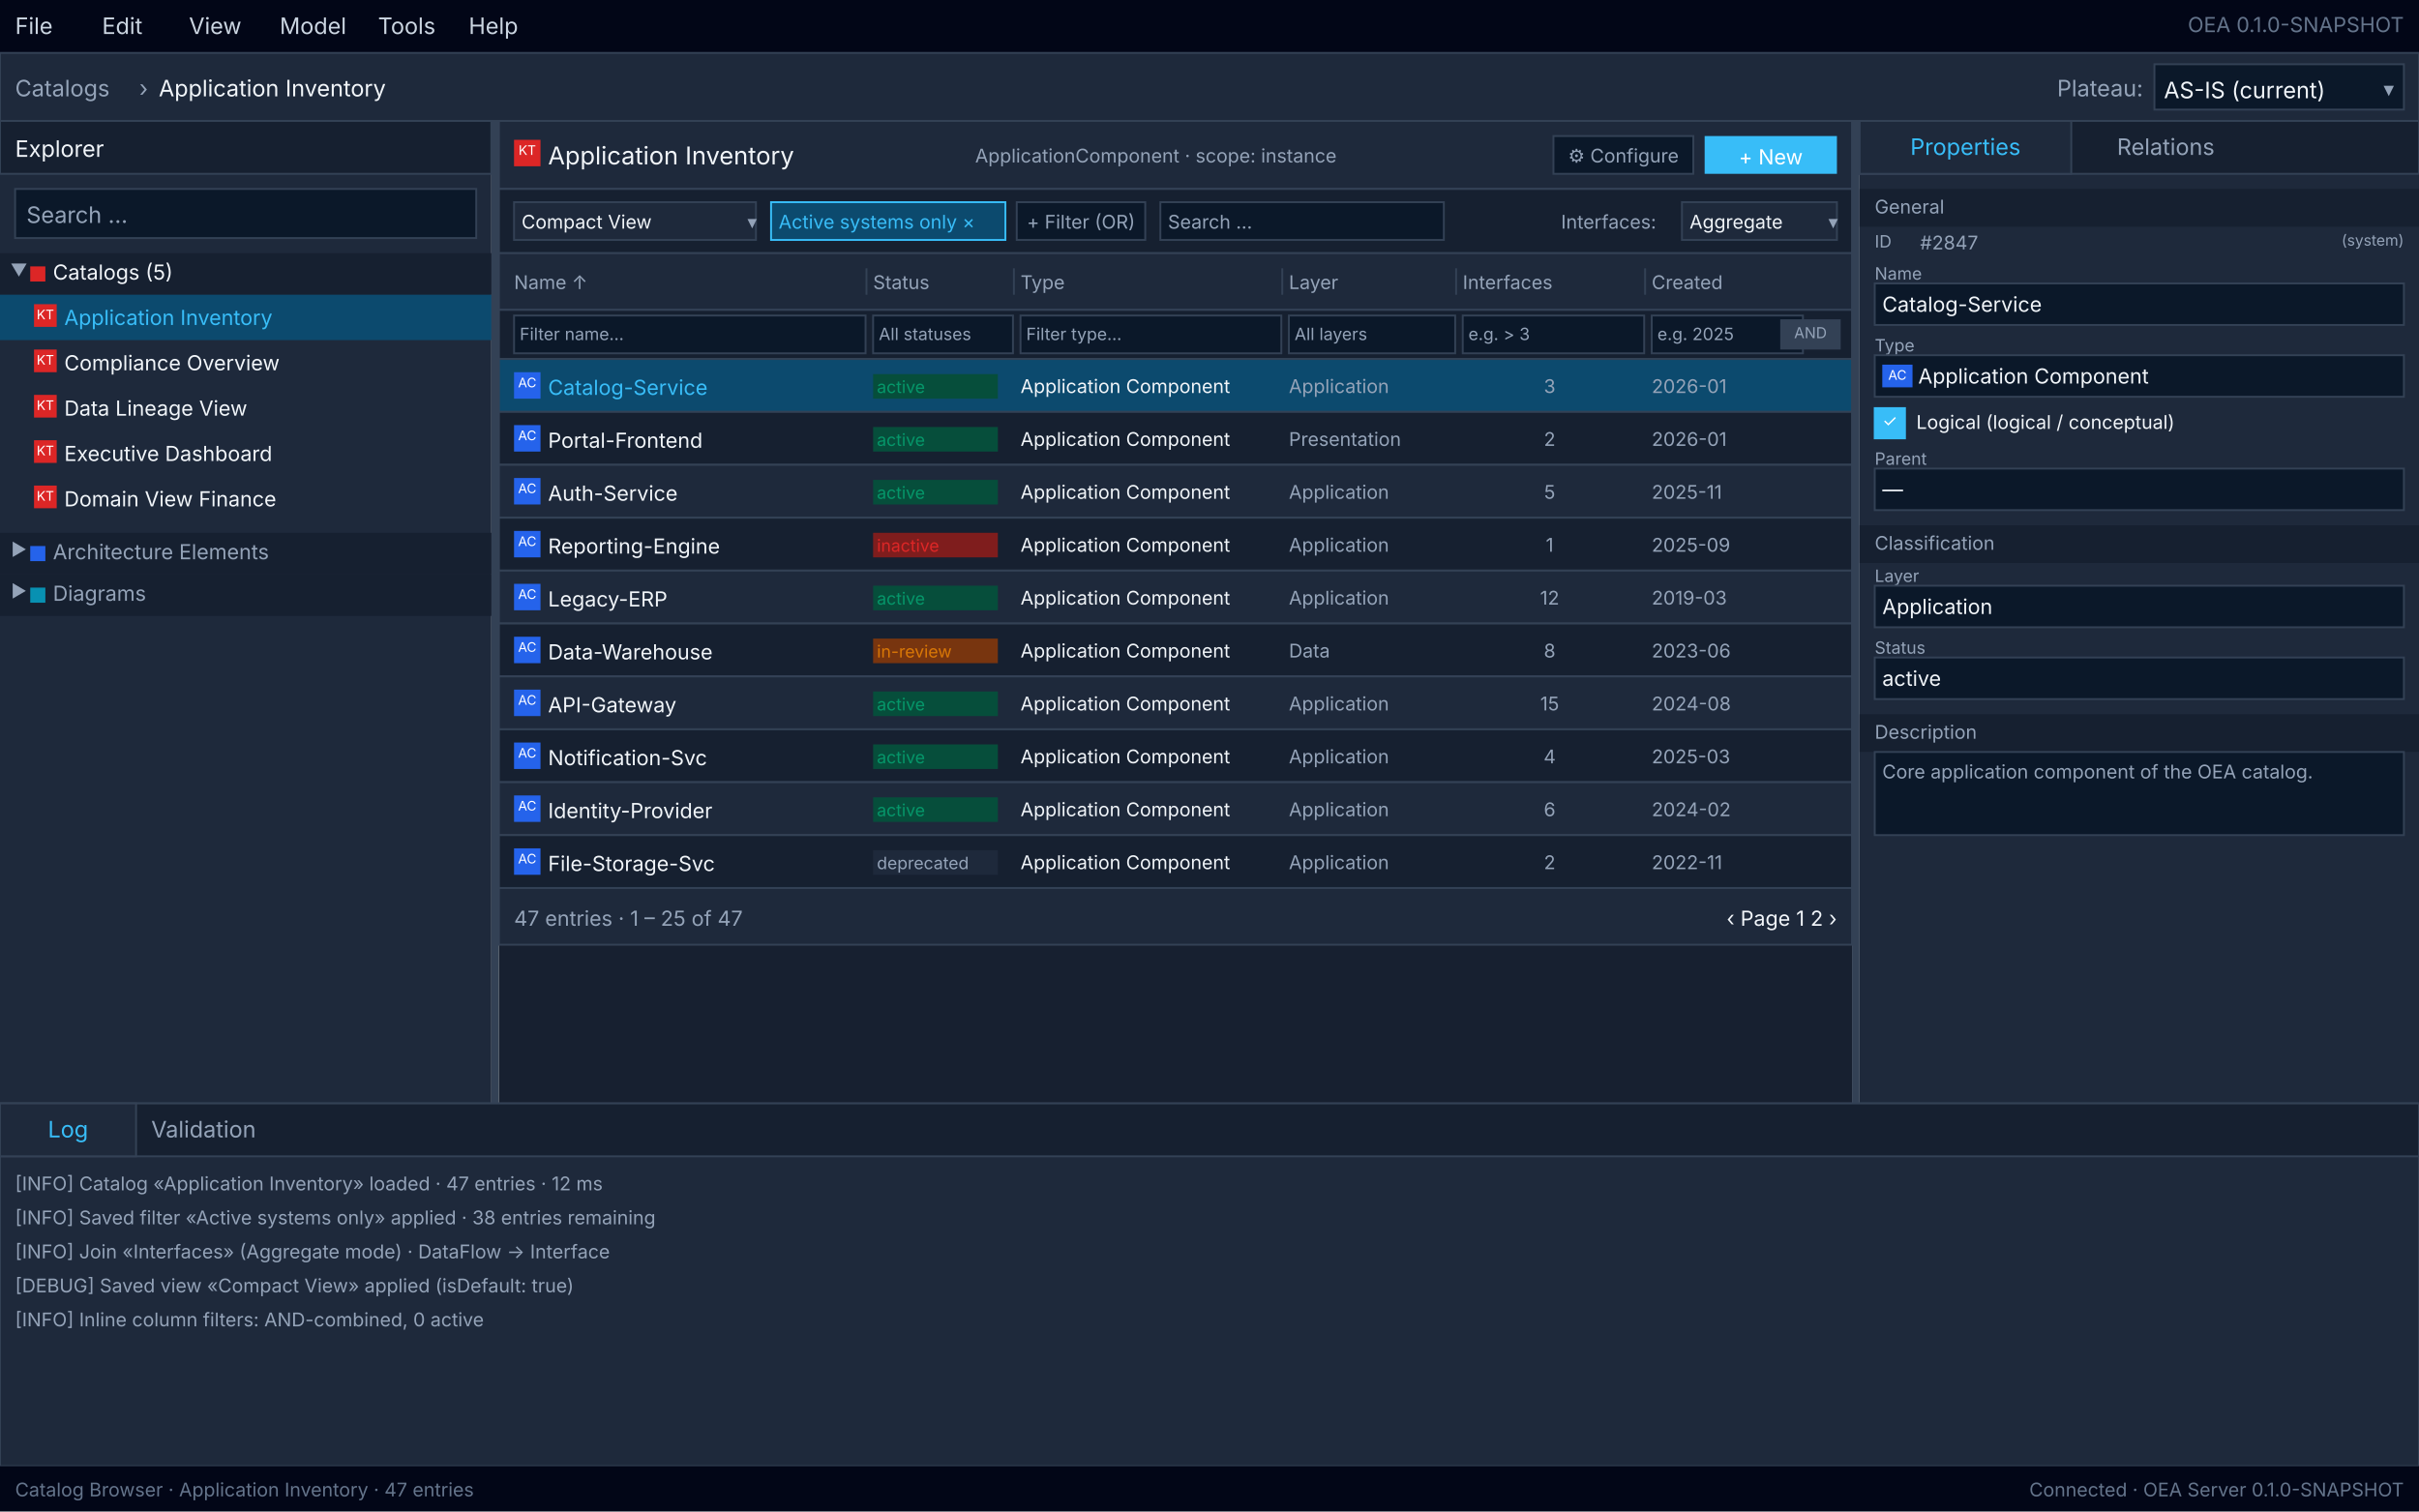
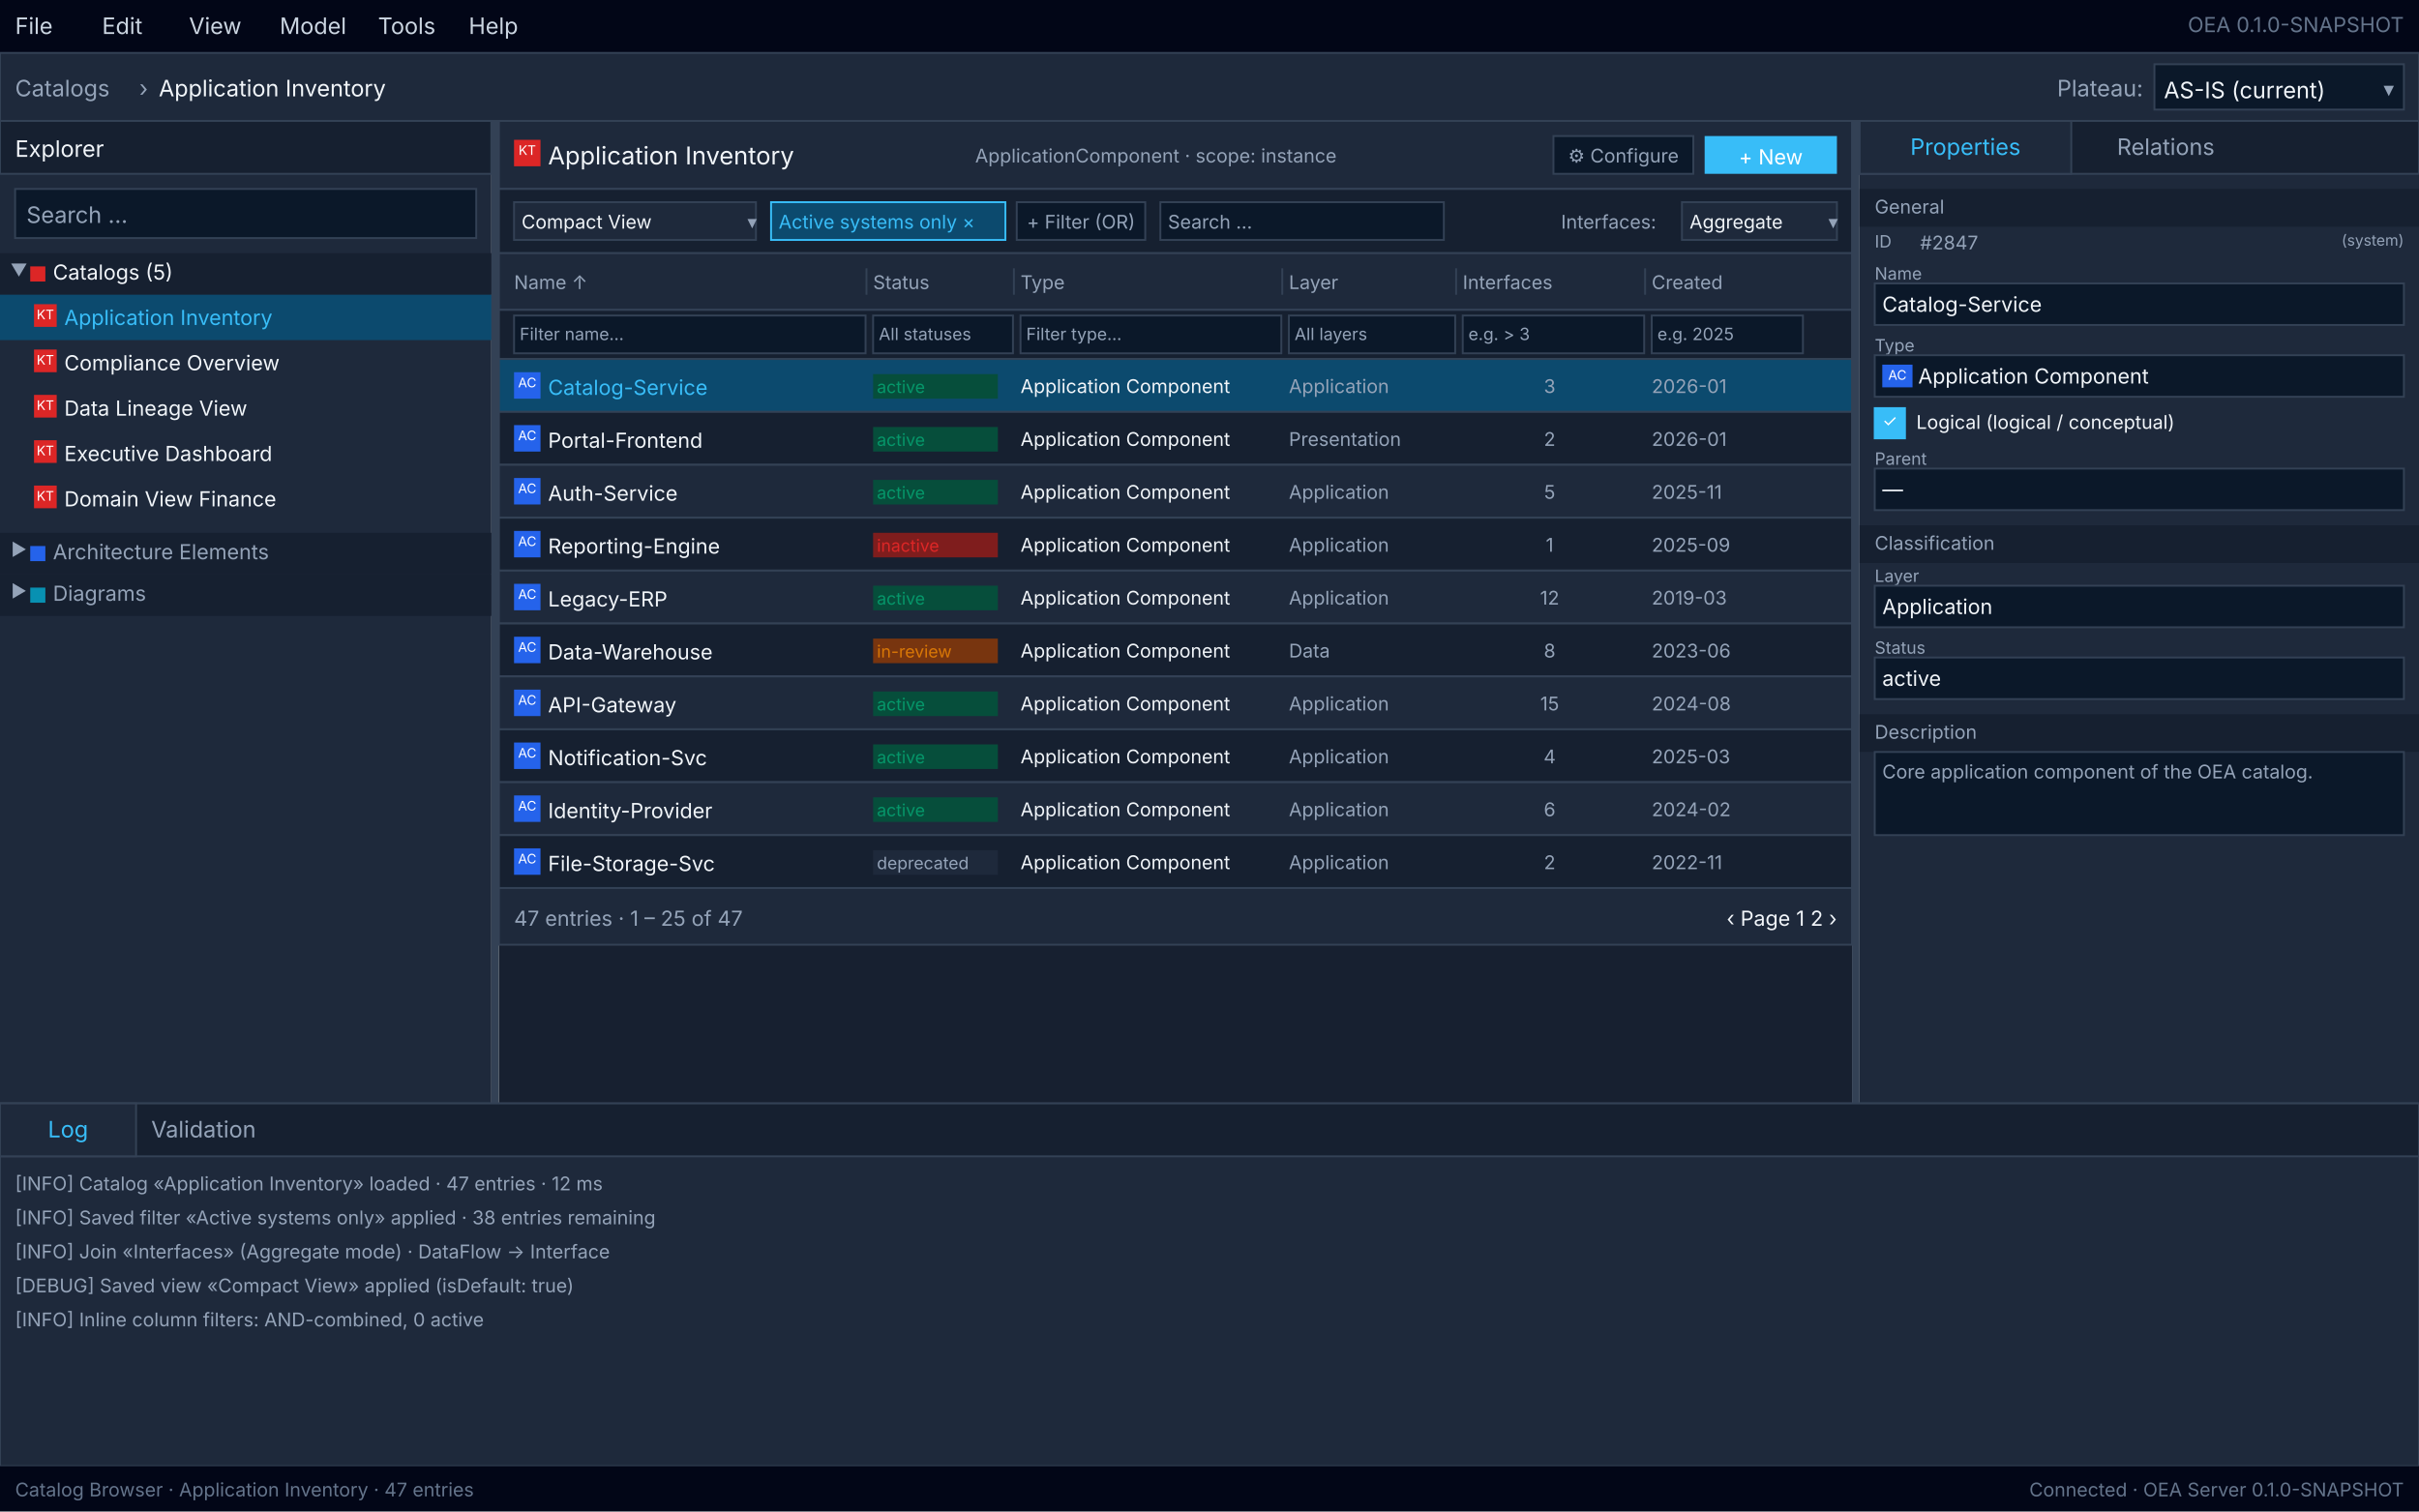
<svg xmlns="http://www.w3.org/2000/svg" width="1280" height="800" viewBox="0 0 1280 800">
  <rect width="1280" height="800" fill="#FFFFFF" />
  <rect x="0" y="0" width="1280" height="28" fill="#020617" fill-opacity="1" stroke="none" />
  <text x="8" y="18" font-size="12" fill="#CBD5E1" text-anchor="start" font-family="Inter,system-ui,sans-serif">File</text>
  <text x="54" y="18" font-size="12" fill="#CBD5E1" text-anchor="start" font-family="Inter,system-ui,sans-serif">Edit</text>
  <text x="100" y="18" font-size="12" fill="#CBD5E1" text-anchor="start" font-family="Inter,system-ui,sans-serif">View</text>
  <text x="148" y="18" font-size="12" fill="#CBD5E1" text-anchor="start" font-family="Inter,system-ui,sans-serif">Model</text>
  <text x="200" y="18" font-size="12" fill="#CBD5E1" text-anchor="start" font-family="Inter,system-ui,sans-serif">Tools</text>
  <text x="248" y="18" font-size="12" fill="#CBD5E1" text-anchor="start" font-family="Inter,system-ui,sans-serif">Help</text>
  <text x="1272" y="17" font-size="11" fill="#64748B" text-anchor="end" font-family="Inter,system-ui,sans-serif">OEA 0.1.0-SNAPSHOT</text>
  <rect x="0" y="28" width="1280" height="36" fill="#1E293B" fill-opacity="1" stroke="#334155" stroke-width="1" />
  <text x="8" y="51" font-size="12" fill="#94A3B8" text-anchor="start" font-family="Inter,system-ui,sans-serif">Catalogs</text>
  <text x="76" y="51" font-size="12" fill="#94A3B8" text-anchor="middle" font-family="Inter,system-ui,sans-serif">›</text>
  <text x="84" y="51" font-size="12" fill="#F1F5F9" text-anchor="start" font-family="Inter,system-ui,sans-serif">Application Inventory</text>
  <text x="1134" y="51" font-size="12" fill="#94A3B8" text-anchor="end" font-family="Inter,system-ui,sans-serif">Plateau:</text>
  <rect x="1140" y="34" width="132" height="24" fill="#0B1829" fill-opacity="1" stroke="#334155" stroke-width="1" />
  <text x="1145" y="52" font-size="12" fill="#F1F5F9" text-anchor="start" font-family="Inter,system-ui,sans-serif">AS-IS (current)</text>
  <text x="1264" y="51" font-size="11" fill="#94A3B8" text-anchor="middle" font-family="Inter,system-ui,sans-serif">▾</text>
  <rect x="260" y="64" width="4" height="520" fill="#334155" fill-opacity="1" stroke="none" />
  <rect x="980" y="64" width="4" height="520" fill="#334155" fill-opacity="1" stroke="none" />
  <rect x="0" y="64" width="260" height="520" fill="#1E293B" fill-opacity="1" stroke="none" />
  <rect x="0" y="64" width="260" height="28" fill="#162030" fill-opacity="1" stroke="#334155" stroke-width="1" />
  <text x="8" y="83" font-size="12" fill="#F1F5F9" text-anchor="start" font-family="Inter,system-ui,sans-serif">Explorer</text>
  <rect x="8" y="100" width="244" height="26" fill="#0B1829" fill-opacity="1" stroke="#334155" stroke-width="1" />
  <text x="14" y="118" font-size="12" fill="#94A3B8" text-anchor="start" font-family="Inter,system-ui,sans-serif">Search ...</text>
  <rect x="0" y="134" width="260" height="22" fill="#162030" fill-opacity="1" stroke="none" />
  <text x="10" y="146" font-size="9" fill="#94A3B8" text-anchor="middle" font-family="Inter,system-ui,sans-serif">▼</text>
  <rect x="16" y="141" width="8" height="8" fill="#DC2626" fill-opacity="1" stroke="none" />
  <text x="28" y="148" font-size="11" fill="#F1F5F9" text-anchor="start" font-family="Inter,system-ui,sans-serif">Catalogs  (5)</text>
  <rect x="0" y="156" width="260" height="24" fill="#0C4A6E" fill-opacity="1" stroke="none" />
  <rect x="18" y="161" width="12" height="12" fill="#DC2626" fill-opacity="1" stroke="none" />
  <text x="24" y="169" font-size="7" fill="#FFFFFF" text-anchor="middle" font-family="Inter,system-ui,sans-serif">KT</text>
  <text x="34" y="172" font-size="11" fill="#38BDF8" text-anchor="start" font-family="Inter,system-ui,sans-serif">Application Inventory</text>
  <rect x="18" y="185" width="12" height="12" fill="#DC2626" fill-opacity="1" stroke="none" />
  <text x="24" y="193" font-size="7" fill="#FFFFFF" text-anchor="middle" font-family="Inter,system-ui,sans-serif">KT</text>
  <text x="34" y="196" font-size="11" fill="#F1F5F9" text-anchor="start" font-family="Inter,system-ui,sans-serif">Compliance Overview</text>
  <rect x="18" y="209" width="12" height="12" fill="#DC2626" fill-opacity="1" stroke="none" />
  <text x="24" y="217" font-size="7" fill="#FFFFFF" text-anchor="middle" font-family="Inter,system-ui,sans-serif">KT</text>
  <text x="34" y="220" font-size="11" fill="#F1F5F9" text-anchor="start" font-family="Inter,system-ui,sans-serif">Data Lineage View</text>
  <rect x="18" y="233" width="12" height="12" fill="#DC2626" fill-opacity="1" stroke="none" />
  <text x="24" y="241" font-size="7" fill="#FFFFFF" text-anchor="middle" font-family="Inter,system-ui,sans-serif">KT</text>
  <text x="34" y="244" font-size="11" fill="#F1F5F9" text-anchor="start" font-family="Inter,system-ui,sans-serif">Executive Dashboard</text>
  <rect x="18" y="257" width="12" height="12" fill="#DC2626" fill-opacity="1" stroke="none" />
  <text x="24" y="265" font-size="7" fill="#FFFFFF" text-anchor="middle" font-family="Inter,system-ui,sans-serif">KT</text>
  <text x="34" y="268" font-size="11" fill="#F1F5F9" text-anchor="start" font-family="Inter,system-ui,sans-serif">Domain View Finance</text>
  <rect x="0" y="282" width="260" height="22" fill="#162030" fill-opacity="1" stroke="none" />
  <text x="10" y="294" font-size="9" fill="#94A3B8" text-anchor="middle" font-family="Inter,system-ui,sans-serif">▶</text>
  <rect x="16" y="289" width="8" height="8" fill="#2563EB" fill-opacity="1" stroke="none" />
  <text x="28" y="296" font-size="11" fill="#94A3B8" text-anchor="start" font-family="Inter,system-ui,sans-serif">Architecture Elements</text>
  <rect x="0" y="304" width="260" height="22" fill="#162030" fill-opacity="1" stroke="none" />
  <text x="10" y="316" font-size="9" fill="#94A3B8" text-anchor="middle" font-family="Inter,system-ui,sans-serif">▶</text>
  <rect x="16" y="311" width="8" height="8" fill="#0891B2" fill-opacity="1" stroke="none" />
  <text x="28" y="318" font-size="11" fill="#94A3B8" text-anchor="start" font-family="Inter,system-ui,sans-serif">Diagrams</text>
  <rect x="264" y="64" width="716" height="520" fill="#172030" fill-opacity="1" stroke="none" />
  <rect x="264" y="64" width="716" height="36" fill="#1E293B" fill-opacity="1" stroke="#334155" stroke-width="1" />
  <rect x="272" y="74" width="14" height="14" fill="#DC2626" fill-opacity="1" stroke="none" />
  <text x="279" y="82" font-size="7" fill="#FFFFFF" text-anchor="middle" font-family="Inter,system-ui,sans-serif">KT</text>
  <text x="290" y="87" font-size="13" fill="#F1F5F9" text-anchor="start" font-family="Inter,system-ui,sans-serif">Application Inventory</text>
  <text x="516" y="86" font-size="10" fill="#94A3B8" text-anchor="start" font-family="Inter,system-ui,sans-serif">ApplicationComponent · scope: instance</text>
  <rect x="822" y="72" width="74" height="20" fill="#0B1829" fill-opacity="1" stroke="#334155" stroke-width="1" />
  <text x="859" y="86" font-size="10" fill="#94A3B8" text-anchor="middle" font-family="Inter,system-ui,sans-serif">⚙ Configure</text>
  <rect x="902" y="72" width="70" height="20" fill="#38BDF8" fill-opacity="1" stroke="none" />
  <text x="937" y="87" font-size="11" fill="#FFFFFF" text-anchor="middle" font-family="Inter,system-ui,sans-serif">+ New</text>
  <rect x="264" y="100" width="716" height="34" fill="#162030" fill-opacity="1" stroke="#334155" stroke-width="1" />
  <rect x="272" y="107" width="128" height="20" fill="#1E293B" fill-opacity="1" stroke="#334155" stroke-width="1" />
  <text x="276" y="121" font-size="10" fill="#F1F5F9" text-anchor="start" font-family="Inter,system-ui,sans-serif">Compact View</text>
  <text x="398" y="121" font-size="10" fill="#94A3B8" text-anchor="middle" font-family="Inter,system-ui,sans-serif">▾</text>
  <rect x="408" y="107" width="124" height="20" fill="#0C4A6E" fill-opacity="1" stroke="#38BDF8" stroke-width="1" />
  <text x="412" y="121" font-size="10" fill="#38BDF8" text-anchor="start" font-family="Inter,system-ui,sans-serif">Active systems only  ×</text>
  <rect x="538" y="107" width="68" height="20" fill="#0B1829" fill-opacity="1" stroke="#334155" stroke-width="1" />
  <text x="572" y="121" font-size="10" fill="#94A3B8" text-anchor="middle" font-family="Inter,system-ui,sans-serif">+ Filter (OR)</text>
  <rect x="614" y="107" width="150" height="20" fill="#0B1829" fill-opacity="1" stroke="#334155" stroke-width="1" />
  <text x="618" y="121" font-size="10" fill="#94A3B8" text-anchor="start" font-family="Inter,system-ui,sans-serif">Search ...</text>
  <text x="826" y="121" font-size="10" fill="#94A3B8" text-anchor="start" font-family="Inter,system-ui,sans-serif">Interfaces:</text>
  <rect x="890" y="107" width="82" height="20" fill="#1E293B" fill-opacity="1" stroke="#334155" stroke-width="1" />
  <text x="894" y="121" font-size="10" fill="#F1F5F9" text-anchor="start" font-family="Inter,system-ui,sans-serif">Aggregate</text>
  <text x="970" y="121" font-size="10" fill="#94A3B8" text-anchor="middle" font-family="Inter,system-ui,sans-serif">▾</text>
  <rect x="264" y="134" width="716" height="30" fill="#1E293B" fill-opacity="1" stroke="#334155" stroke-width="1" />
  <text x="272" y="153" font-size="10" fill="#94A3B8" text-anchor="start" font-family="Inter,system-ui,sans-serif">Name ↑</text>
  <rect x="458" y="142" width="1" height="14" fill="#334155" fill-opacity="1" stroke="none" />
  <text x="462" y="153" font-size="10" fill="#94A3B8" text-anchor="start" font-family="Inter,system-ui,sans-serif">Status</text>
  <rect x="536" y="142" width="1" height="14" fill="#334155" fill-opacity="1" stroke="none" />
  <text x="540" y="153" font-size="10" fill="#94A3B8" text-anchor="start" font-family="Inter,system-ui,sans-serif">Type</text>
  <rect x="678" y="142" width="1" height="14" fill="#334155" fill-opacity="1" stroke="none" />
  <text x="682" y="153" font-size="10" fill="#94A3B8" text-anchor="start" font-family="Inter,system-ui,sans-serif">Layer</text>
  <rect x="770" y="142" width="1" height="14" fill="#334155" fill-opacity="1" stroke="none" />
  <text x="774" y="153" font-size="10" fill="#94A3B8" text-anchor="start" font-family="Inter,system-ui,sans-serif">Interfaces</text>
  <rect x="870" y="142" width="1" height="14" fill="#334155" fill-opacity="1" stroke="none" />
  <text x="874" y="153" font-size="10" fill="#94A3B8" text-anchor="start" font-family="Inter,system-ui,sans-serif">Created</text>
  <rect x="264" y="164" width="716" height="26" fill="#162030" fill-opacity="1" stroke="#334155" stroke-width="1" />
  <rect x="272" y="167" width="186" height="20" fill="#0B1829" fill-opacity="1" stroke="#334155" stroke-width="1" />
  <text x="275" y="180" font-size="9" fill="#94A3B8" text-anchor="start" font-family="Inter,system-ui,sans-serif">Filter name...</text>
  <rect x="462" y="167" width="74" height="20" fill="#0B1829" fill-opacity="1" stroke="#334155" stroke-width="1" />
  <text x="465" y="180" font-size="9" fill="#94A3B8" text-anchor="start" font-family="Inter,system-ui,sans-serif">All statuses</text>
  <rect x="540" y="167" width="138" height="20" fill="#0B1829" fill-opacity="1" stroke="#334155" stroke-width="1" />
  <text x="543" y="180" font-size="9" fill="#94A3B8" text-anchor="start" font-family="Inter,system-ui,sans-serif">Filter type...</text>
  <rect x="682" y="167" width="88" height="20" fill="#0B1829" fill-opacity="1" stroke="#334155" stroke-width="1" />
  <text x="685" y="180" font-size="9" fill="#94A3B8" text-anchor="start" font-family="Inter,system-ui,sans-serif">All layers</text>
  <rect x="774" y="167" width="96" height="20" fill="#0B1829" fill-opacity="1" stroke="#334155" stroke-width="1" />
  <text x="777" y="180" font-size="9" fill="#94A3B8" text-anchor="start" font-family="Inter,system-ui,sans-serif">e.g. &gt; 3</text>
  <rect x="874" y="167" width="80" height="20" fill="#0B1829" fill-opacity="1" stroke="#334155" stroke-width="1" />
  <text x="877" y="180" font-size="9" fill="#94A3B8" text-anchor="start" font-family="Inter,system-ui,sans-serif">e.g. 2025</text>
-   <rect x="942" y="169" width="32" height="16" fill="#334155" fill-opacity="1" stroke="none" />
-   <text x="958" y="179" font-size="8" fill="#94A3B8" text-anchor="middle" font-family="Inter,system-ui,sans-serif">AND</text>
  <rect x="264" y="190" width="716" height="28" fill="#0C4A6E" fill-opacity="1" stroke="#334155" stroke-width="1" />
  <rect x="272" y="197" width="14" height="14" fill="#2563EB" fill-opacity="1" stroke="none" />
  <text x="279" y="205" font-size="7" fill="#FFFFFF" text-anchor="middle" font-family="Inter,system-ui,sans-serif">AC</text>
  <text x="290" y="209" font-size="11" fill="#38BDF8" text-anchor="start" font-family="Inter,system-ui,sans-serif">Catalog-Service</text>
  <rect x="462" y="198" width="66" height="13" fill="#064E3B" fill-opacity="1" stroke="none" />
  <text x="464" y="208" font-size="9" fill="#059669" text-anchor="start" font-family="Inter,system-ui,sans-serif">active</text>
  <text x="540" y="208" font-size="10" fill="#F1F5F9" text-anchor="start" font-family="Inter,system-ui,sans-serif">Application Component</text>
  <text x="682" y="208" font-size="10" fill="#94A3B8" text-anchor="start" font-family="Inter,system-ui,sans-serif">Application</text>
  <text x="820" y="208" font-size="10" fill="#94A3B8" text-anchor="middle" font-family="Inter,system-ui,sans-serif">3</text>
  <text x="874" y="208" font-size="10" fill="#94A3B8" text-anchor="start" font-family="Inter,system-ui,sans-serif">2026-01</text>
  <rect x="264" y="218" width="716" height="28" fill="#162030" fill-opacity="1" stroke="#334155" stroke-width="1" />
  <rect x="272" y="225" width="14" height="14" fill="#2563EB" fill-opacity="1" stroke="none" />
  <text x="279" y="233" font-size="7" fill="#FFFFFF" text-anchor="middle" font-family="Inter,system-ui,sans-serif">AC</text>
  <text x="290" y="237" font-size="11" fill="#F1F5F9" text-anchor="start" font-family="Inter,system-ui,sans-serif">Portal-Frontend</text>
  <rect x="462" y="226" width="66" height="13" fill="#064E3B" fill-opacity="1" stroke="none" />
  <text x="464" y="236" font-size="9" fill="#059669" text-anchor="start" font-family="Inter,system-ui,sans-serif">active</text>
  <text x="540" y="236" font-size="10" fill="#F1F5F9" text-anchor="start" font-family="Inter,system-ui,sans-serif">Application Component</text>
  <text x="682" y="236" font-size="10" fill="#94A3B8" text-anchor="start" font-family="Inter,system-ui,sans-serif">Presentation</text>
  <text x="820" y="236" font-size="10" fill="#94A3B8" text-anchor="middle" font-family="Inter,system-ui,sans-serif">2</text>
  <text x="874" y="236" font-size="10" fill="#94A3B8" text-anchor="start" font-family="Inter,system-ui,sans-serif">2026-01</text>
  <rect x="264" y="246" width="716" height="28" fill="#1E293B" fill-opacity="1" stroke="#334155" stroke-width="1" />
  <rect x="272" y="253" width="14" height="14" fill="#2563EB" fill-opacity="1" stroke="none" />
  <text x="279" y="261" font-size="7" fill="#FFFFFF" text-anchor="middle" font-family="Inter,system-ui,sans-serif">AC</text>
  <text x="290" y="265" font-size="11" fill="#F1F5F9" text-anchor="start" font-family="Inter,system-ui,sans-serif">Auth-Service</text>
  <rect x="462" y="254" width="66" height="13" fill="#064E3B" fill-opacity="1" stroke="none" />
  <text x="464" y="264" font-size="9" fill="#059669" text-anchor="start" font-family="Inter,system-ui,sans-serif">active</text>
  <text x="540" y="264" font-size="10" fill="#F1F5F9" text-anchor="start" font-family="Inter,system-ui,sans-serif">Application Component</text>
  <text x="682" y="264" font-size="10" fill="#94A3B8" text-anchor="start" font-family="Inter,system-ui,sans-serif">Application</text>
  <text x="820" y="264" font-size="10" fill="#94A3B8" text-anchor="middle" font-family="Inter,system-ui,sans-serif">5</text>
  <text x="874" y="264" font-size="10" fill="#94A3B8" text-anchor="start" font-family="Inter,system-ui,sans-serif">2025-11</text>
  <rect x="264" y="274" width="716" height="28" fill="#162030" fill-opacity="1" stroke="#334155" stroke-width="1" />
  <rect x="272" y="281" width="14" height="14" fill="#2563EB" fill-opacity="1" stroke="none" />
  <text x="279" y="289" font-size="7" fill="#FFFFFF" text-anchor="middle" font-family="Inter,system-ui,sans-serif">AC</text>
  <text x="290" y="293" font-size="11" fill="#F1F5F9" text-anchor="start" font-family="Inter,system-ui,sans-serif">Reporting-Engine</text>
  <rect x="462" y="282" width="66" height="13" fill="#7F1D1D" fill-opacity="1" stroke="none" />
  <text x="464" y="292" font-size="9" fill="#DC2626" text-anchor="start" font-family="Inter,system-ui,sans-serif">inactive</text>
  <text x="540" y="292" font-size="10" fill="#F1F5F9" text-anchor="start" font-family="Inter,system-ui,sans-serif">Application Component</text>
  <text x="682" y="292" font-size="10" fill="#94A3B8" text-anchor="start" font-family="Inter,system-ui,sans-serif">Application</text>
  <text x="820" y="292" font-size="10" fill="#94A3B8" text-anchor="middle" font-family="Inter,system-ui,sans-serif">1</text>
  <text x="874" y="292" font-size="10" fill="#94A3B8" text-anchor="start" font-family="Inter,system-ui,sans-serif">2025-09</text>
  <rect x="264" y="302" width="716" height="28" fill="#1E293B" fill-opacity="1" stroke="#334155" stroke-width="1" />
  <rect x="272" y="309" width="14" height="14" fill="#2563EB" fill-opacity="1" stroke="none" />
  <text x="279" y="317" font-size="7" fill="#FFFFFF" text-anchor="middle" font-family="Inter,system-ui,sans-serif">AC</text>
  <text x="290" y="321" font-size="11" fill="#F1F5F9" text-anchor="start" font-family="Inter,system-ui,sans-serif">Legacy-ERP</text>
  <rect x="462" y="310" width="66" height="13" fill="#064E3B" fill-opacity="1" stroke="none" />
  <text x="464" y="320" font-size="9" fill="#059669" text-anchor="start" font-family="Inter,system-ui,sans-serif">active</text>
  <text x="540" y="320" font-size="10" fill="#F1F5F9" text-anchor="start" font-family="Inter,system-ui,sans-serif">Application Component</text>
  <text x="682" y="320" font-size="10" fill="#94A3B8" text-anchor="start" font-family="Inter,system-ui,sans-serif">Application</text>
  <text x="820" y="320" font-size="10" fill="#94A3B8" text-anchor="middle" font-family="Inter,system-ui,sans-serif">12</text>
  <text x="874" y="320" font-size="10" fill="#94A3B8" text-anchor="start" font-family="Inter,system-ui,sans-serif">2019-03</text>
  <rect x="264" y="330" width="716" height="28" fill="#162030" fill-opacity="1" stroke="#334155" stroke-width="1" />
  <rect x="272" y="337" width="14" height="14" fill="#2563EB" fill-opacity="1" stroke="none" />
  <text x="279" y="345" font-size="7" fill="#FFFFFF" text-anchor="middle" font-family="Inter,system-ui,sans-serif">AC</text>
  <text x="290" y="349" font-size="11" fill="#F1F5F9" text-anchor="start" font-family="Inter,system-ui,sans-serif">Data-Warehouse</text>
  <rect x="462" y="338" width="66" height="13" fill="#78350F" fill-opacity="1" stroke="none" />
  <text x="464" y="348" font-size="9" fill="#D97706" text-anchor="start" font-family="Inter,system-ui,sans-serif">in-review</text>
  <text x="540" y="348" font-size="10" fill="#F1F5F9" text-anchor="start" font-family="Inter,system-ui,sans-serif">Application Component</text>
  <text x="682" y="348" font-size="10" fill="#94A3B8" text-anchor="start" font-family="Inter,system-ui,sans-serif">Data</text>
  <text x="820" y="348" font-size="10" fill="#94A3B8" text-anchor="middle" font-family="Inter,system-ui,sans-serif">8</text>
  <text x="874" y="348" font-size="10" fill="#94A3B8" text-anchor="start" font-family="Inter,system-ui,sans-serif">2023-06</text>
  <rect x="264" y="358" width="716" height="28" fill="#1E293B" fill-opacity="1" stroke="#334155" stroke-width="1" />
  <rect x="272" y="365" width="14" height="14" fill="#2563EB" fill-opacity="1" stroke="none" />
  <text x="279" y="373" font-size="7" fill="#FFFFFF" text-anchor="middle" font-family="Inter,system-ui,sans-serif">AC</text>
  <text x="290" y="377" font-size="11" fill="#F1F5F9" text-anchor="start" font-family="Inter,system-ui,sans-serif">API-Gateway</text>
  <rect x="462" y="366" width="66" height="13" fill="#064E3B" fill-opacity="1" stroke="none" />
  <text x="464" y="376" font-size="9" fill="#059669" text-anchor="start" font-family="Inter,system-ui,sans-serif">active</text>
  <text x="540" y="376" font-size="10" fill="#F1F5F9" text-anchor="start" font-family="Inter,system-ui,sans-serif">Application Component</text>
  <text x="682" y="376" font-size="10" fill="#94A3B8" text-anchor="start" font-family="Inter,system-ui,sans-serif">Application</text>
  <text x="820" y="376" font-size="10" fill="#94A3B8" text-anchor="middle" font-family="Inter,system-ui,sans-serif">15</text>
  <text x="874" y="376" font-size="10" fill="#94A3B8" text-anchor="start" font-family="Inter,system-ui,sans-serif">2024-08</text>
  <rect x="264" y="386" width="716" height="28" fill="#162030" fill-opacity="1" stroke="#334155" stroke-width="1" />
  <rect x="272" y="393" width="14" height="14" fill="#2563EB" fill-opacity="1" stroke="none" />
  <text x="279" y="401" font-size="7" fill="#FFFFFF" text-anchor="middle" font-family="Inter,system-ui,sans-serif">AC</text>
  <text x="290" y="405" font-size="11" fill="#F1F5F9" text-anchor="start" font-family="Inter,system-ui,sans-serif">Notification-Svc</text>
  <rect x="462" y="394" width="66" height="13" fill="#064E3B" fill-opacity="1" stroke="none" />
  <text x="464" y="404" font-size="9" fill="#059669" text-anchor="start" font-family="Inter,system-ui,sans-serif">active</text>
  <text x="540" y="404" font-size="10" fill="#F1F5F9" text-anchor="start" font-family="Inter,system-ui,sans-serif">Application Component</text>
  <text x="682" y="404" font-size="10" fill="#94A3B8" text-anchor="start" font-family="Inter,system-ui,sans-serif">Application</text>
  <text x="820" y="404" font-size="10" fill="#94A3B8" text-anchor="middle" font-family="Inter,system-ui,sans-serif">4</text>
  <text x="874" y="404" font-size="10" fill="#94A3B8" text-anchor="start" font-family="Inter,system-ui,sans-serif">2025-03</text>
  <rect x="264" y="414" width="716" height="28" fill="#1E293B" fill-opacity="1" stroke="#334155" stroke-width="1" />
  <rect x="272" y="421" width="14" height="14" fill="#2563EB" fill-opacity="1" stroke="none" />
  <text x="279" y="429" font-size="7" fill="#FFFFFF" text-anchor="middle" font-family="Inter,system-ui,sans-serif">AC</text>
  <text x="290" y="433" font-size="11" fill="#F1F5F9" text-anchor="start" font-family="Inter,system-ui,sans-serif">Identity-Provider</text>
  <rect x="462" y="422" width="66" height="13" fill="#064E3B" fill-opacity="1" stroke="none" />
  <text x="464" y="432" font-size="9" fill="#059669" text-anchor="start" font-family="Inter,system-ui,sans-serif">active</text>
  <text x="540" y="432" font-size="10" fill="#F1F5F9" text-anchor="start" font-family="Inter,system-ui,sans-serif">Application Component</text>
  <text x="682" y="432" font-size="10" fill="#94A3B8" text-anchor="start" font-family="Inter,system-ui,sans-serif">Application</text>
  <text x="820" y="432" font-size="10" fill="#94A3B8" text-anchor="middle" font-family="Inter,system-ui,sans-serif">6</text>
  <text x="874" y="432" font-size="10" fill="#94A3B8" text-anchor="start" font-family="Inter,system-ui,sans-serif">2024-02</text>
  <rect x="264" y="442" width="716" height="28" fill="#162030" fill-opacity="1" stroke="#334155" stroke-width="1" />
  <rect x="272" y="449" width="14" height="14" fill="#2563EB" fill-opacity="1" stroke="none" />
  <text x="279" y="457" font-size="7" fill="#FFFFFF" text-anchor="middle" font-family="Inter,system-ui,sans-serif">AC</text>
  <text x="290" y="461" font-size="11" fill="#F1F5F9" text-anchor="start" font-family="Inter,system-ui,sans-serif">File-Storage-Svc</text>
  <rect x="462" y="450" width="66" height="13" fill="#1E293B" fill-opacity="1" stroke="none" />
  <text x="464" y="460" font-size="9" fill="#94A3B8" text-anchor="start" font-family="Inter,system-ui,sans-serif">deprecated</text>
  <text x="540" y="460" font-size="10" fill="#F1F5F9" text-anchor="start" font-family="Inter,system-ui,sans-serif">Application Component</text>
  <text x="682" y="460" font-size="10" fill="#94A3B8" text-anchor="start" font-family="Inter,system-ui,sans-serif">Application</text>
  <text x="820" y="460" font-size="10" fill="#94A3B8" text-anchor="middle" font-family="Inter,system-ui,sans-serif">2</text>
  <text x="874" y="460" font-size="10" fill="#94A3B8" text-anchor="start" font-family="Inter,system-ui,sans-serif">2022-11</text>
  <rect x="264" y="470" width="716" height="30" fill="#1E293B" fill-opacity="1" stroke="#334155" stroke-width="1" />
  <text x="272" y="490" font-size="11" fill="#94A3B8" text-anchor="start" font-family="Inter,system-ui,sans-serif">47 entries  ·  1 – 25 of 47</text>
  <text x="972" y="490" font-size="11" fill="#F1F5F9" text-anchor="end" font-family="Inter,system-ui,sans-serif">‹  Page 1  2  ›</text>
  <rect x="984" y="64" width="296" height="520" fill="#1E293B" fill-opacity="1" stroke="none" />
  <rect x="984" y="64" width="296" height="28" fill="#162030" fill-opacity="1" stroke="#334155" stroke-width="1" />
  <rect x="984" y="64" width="112" height="28" fill="#1E293B" fill-opacity="1" stroke="#334155" stroke-width="1" />
  <text x="1040" y="82" font-size="12" fill="#38BDF8" text-anchor="middle" font-family="Inter,system-ui,sans-serif">Properties</text>
  <text x="1146" y="82" font-size="12" fill="#94A3B8" text-anchor="middle" font-family="Inter,system-ui,sans-serif">Relations</text>
  <rect x="984" y="100" width="296" height="20" fill="#162030" fill-opacity="1" stroke="none" />
  <text x="992" y="113" font-size="10" fill="#94A3B8" text-anchor="start" font-family="Inter,system-ui,sans-serif">General</text>
  <text x="992" y="131" font-size="9" fill="#94A3B8" text-anchor="start" font-family="Inter,system-ui,sans-serif">ID</text>
  <text x="1016" y="132" font-size="10" fill="#94A3B8" text-anchor="start" font-family="Inter,system-ui,sans-serif">#2847</text>
  <text x="1272" y="130" font-size="8" fill="#94A3B8" text-anchor="end" font-family="Inter,system-ui,sans-serif">(system)</text>
  <text x="992" y="148" font-size="9" fill="#94A3B8" text-anchor="start" font-family="Inter,system-ui,sans-serif">Name</text>
  <rect x="992" y="150" width="280" height="22" fill="#0B1829" fill-opacity="1" stroke="#334155" stroke-width="1" />
  <text x="996" y="165" font-size="11" fill="#F1F5F9" text-anchor="start" font-family="Inter,system-ui,sans-serif">Catalog-Service</text>
  <text x="992" y="186" font-size="9" fill="#94A3B8" text-anchor="start" font-family="Inter,system-ui,sans-serif">Type</text>
  <rect x="992" y="188" width="280" height="22" fill="#0B1829" fill-opacity="1" stroke="#334155" stroke-width="1" />
  <rect x="996" y="193" width="16" height="12" fill="#2563EB" fill-opacity="1" stroke="none" />
  <text x="1004" y="201" font-size="7" fill="#FFFFFF" text-anchor="middle" font-family="Inter,system-ui,sans-serif">AC</text>
  <text x="1015" y="203" font-size="11" fill="#F1F5F9" text-anchor="start" font-family="Inter,system-ui,sans-serif">Application Component</text>
  <rect x="992" y="216" width="16" height="16" fill="#38BDF8" fill-opacity="1" stroke="#38BDF8" stroke-width="1" />
  <text x="1000" y="226" font-size="9" fill="#FFFFFF" text-anchor="middle" font-family="Inter,system-ui,sans-serif">✓</text>
  <text x="1014" y="227" font-size="10" fill="#F1F5F9" text-anchor="start" font-family="Inter,system-ui,sans-serif">Logical  (logical / conceptual)</text>
  <text x="992" y="246" font-size="9" fill="#94A3B8" text-anchor="start" font-family="Inter,system-ui,sans-serif">Parent</text>
  <rect x="992" y="248" width="280" height="22" fill="#0B1829" fill-opacity="1" stroke="#334155" stroke-width="1" />
  <text x="996" y="263" font-size="11" fill="#F1F5F9" text-anchor="start" font-family="Inter,system-ui,sans-serif">—</text>
  <rect x="984" y="278" width="296" height="20" fill="#162030" fill-opacity="1" stroke="none" />
  <text x="992" y="291" font-size="10" fill="#94A3B8" text-anchor="start" font-family="Inter,system-ui,sans-serif">Classification</text>
  <text x="992" y="308" font-size="9" fill="#94A3B8" text-anchor="start" font-family="Inter,system-ui,sans-serif">Layer</text>
  <rect x="992" y="310" width="280" height="22" fill="#0B1829" fill-opacity="1" stroke="#334155" stroke-width="1" />
  <text x="996" y="325" font-size="11" fill="#F1F5F9" text-anchor="start" font-family="Inter,system-ui,sans-serif">Application</text>
  <text x="992" y="346" font-size="9" fill="#94A3B8" text-anchor="start" font-family="Inter,system-ui,sans-serif">Status</text>
  <rect x="992" y="348" width="280" height="22" fill="#0B1829" fill-opacity="1" stroke="#334155" stroke-width="1" />
  <text x="996" y="363" font-size="11" fill="#F1F5F9" text-anchor="start" font-family="Inter,system-ui,sans-serif">active</text>
  <rect x="984" y="378" width="296" height="20" fill="#162030" fill-opacity="1" stroke="none" />
  <text x="992" y="391" font-size="10" fill="#94A3B8" text-anchor="start" font-family="Inter,system-ui,sans-serif">Description</text>
  <rect x="992" y="398" width="280" height="44" fill="#0B1829" fill-opacity="1" stroke="#334155" stroke-width="1" />
  <text x="996" y="412" font-size="10" fill="#94A3B8" text-anchor="start" font-family="Inter,system-ui,sans-serif">Core application component of the OEA catalog.</text>
  <rect x="0" y="584" width="1280" height="192" fill="#1E293B" fill-opacity="1" stroke="#334155" stroke-width="1" />
  <rect x="0" y="584" width="1280" height="28" fill="#162030" fill-opacity="1" stroke="#334155" stroke-width="1" />
  <rect x="0" y="584" width="72" height="28" fill="#1E293B" fill-opacity="1" stroke="#334155" stroke-width="1" />
  <text x="36" y="602" font-size="12" fill="#38BDF8" text-anchor="middle" font-family="Inter,system-ui,sans-serif">Log</text>
  <text x="80" y="602" font-size="12" fill="#94A3B8" text-anchor="start" font-family="Inter,system-ui,sans-serif">Validation</text>
  <text x="8" y="630" font-size="10" fill="#94A3B8" text-anchor="start" font-family="Inter,system-ui,sans-serif">[INFO]   Catalog «Application Inventory» loaded  ·  47 entries  ·  12 ms</text>
  <text x="8" y="648" font-size="10" fill="#94A3B8" text-anchor="start" font-family="Inter,system-ui,sans-serif">[INFO]   Saved filter «Active systems only» applied  ·  38 entries remaining</text>
  <text x="8" y="666" font-size="10" fill="#94A3B8" text-anchor="start" font-family="Inter,system-ui,sans-serif">[INFO]   Join «Interfaces» (Aggregate mode)  ·  DataFlow → Interface</text>
  <text x="8" y="684" font-size="10" fill="#94A3B8" text-anchor="start" font-family="Inter,system-ui,sans-serif">[DEBUG]  Saved view «Compact View» applied (isDefault: true)</text>
  <text x="8" y="702" font-size="10" fill="#94A3B8" text-anchor="start" font-family="Inter,system-ui,sans-serif">[INFO]   Inline column filters: AND-combined, 0 active</text>
  <rect x="0" y="776" width="1280" height="24" fill="#020617" fill-opacity="1" stroke="none" />
  <text x="8" y="792" font-size="10" fill="#64748B" text-anchor="start" font-family="Inter,system-ui,sans-serif">Catalog Browser  ·  Application Inventory  ·  47 entries</text>
  <text x="1272" y="792" font-size="10" fill="#64748B" text-anchor="end" font-family="Inter,system-ui,sans-serif">Connected  ·  OEA Server 0.1.0-SNAPSHOT</text>
</svg>
